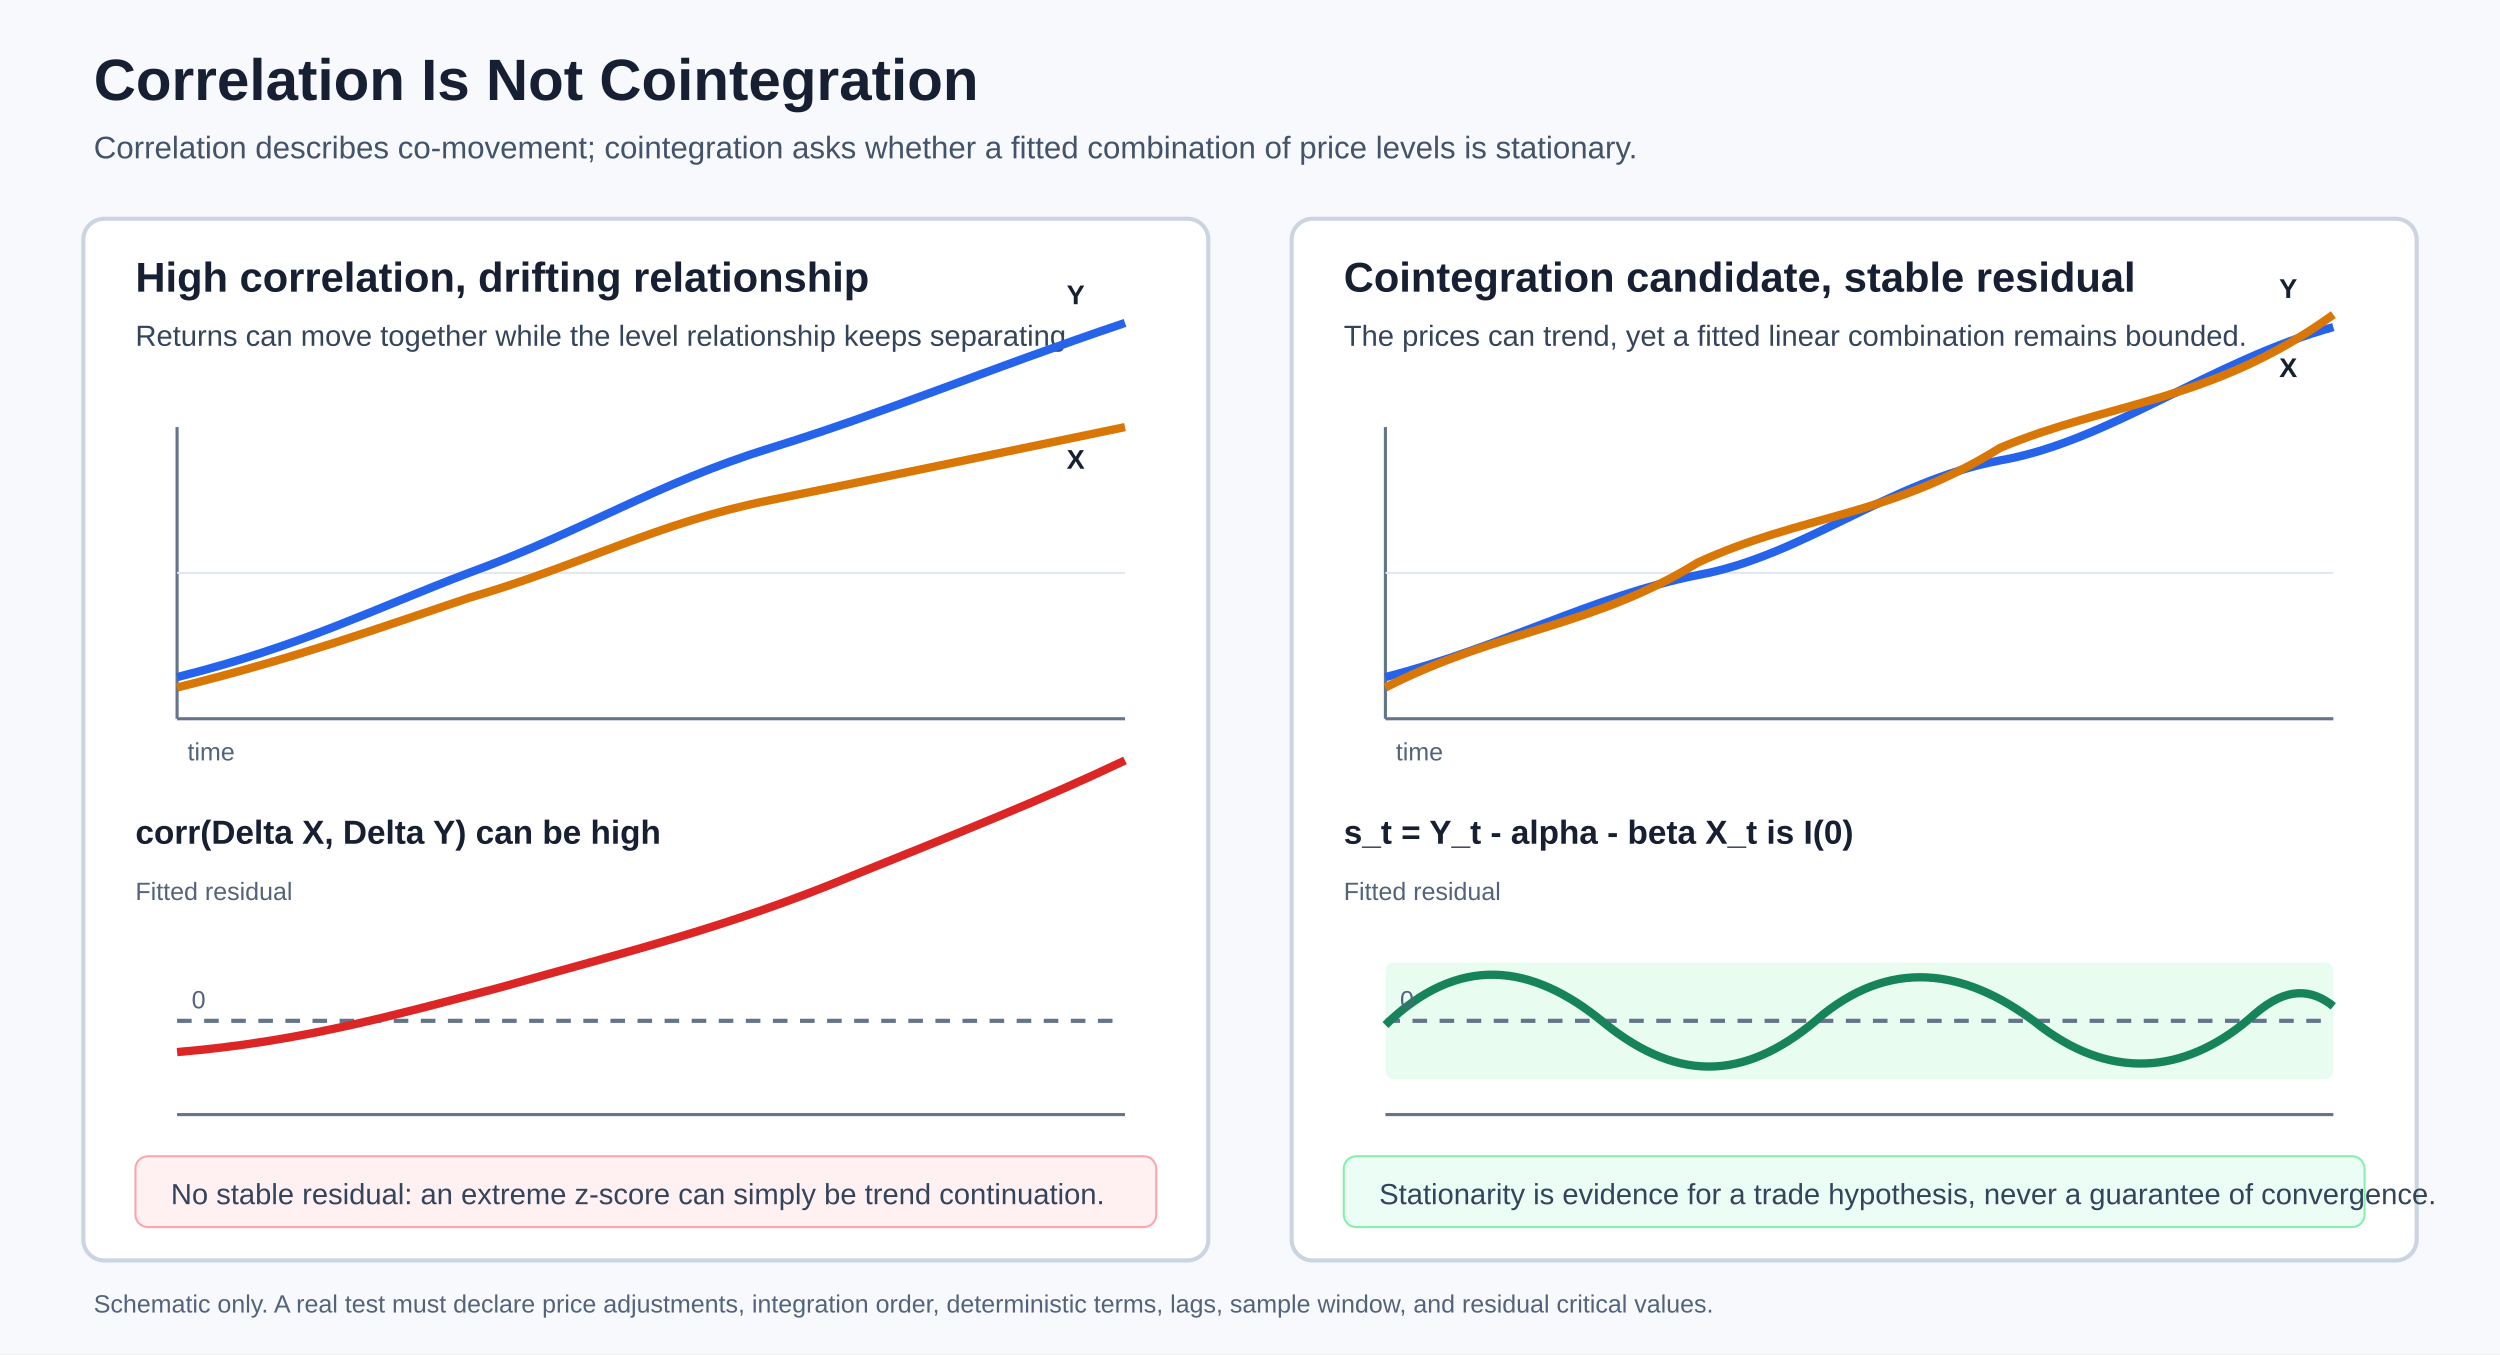
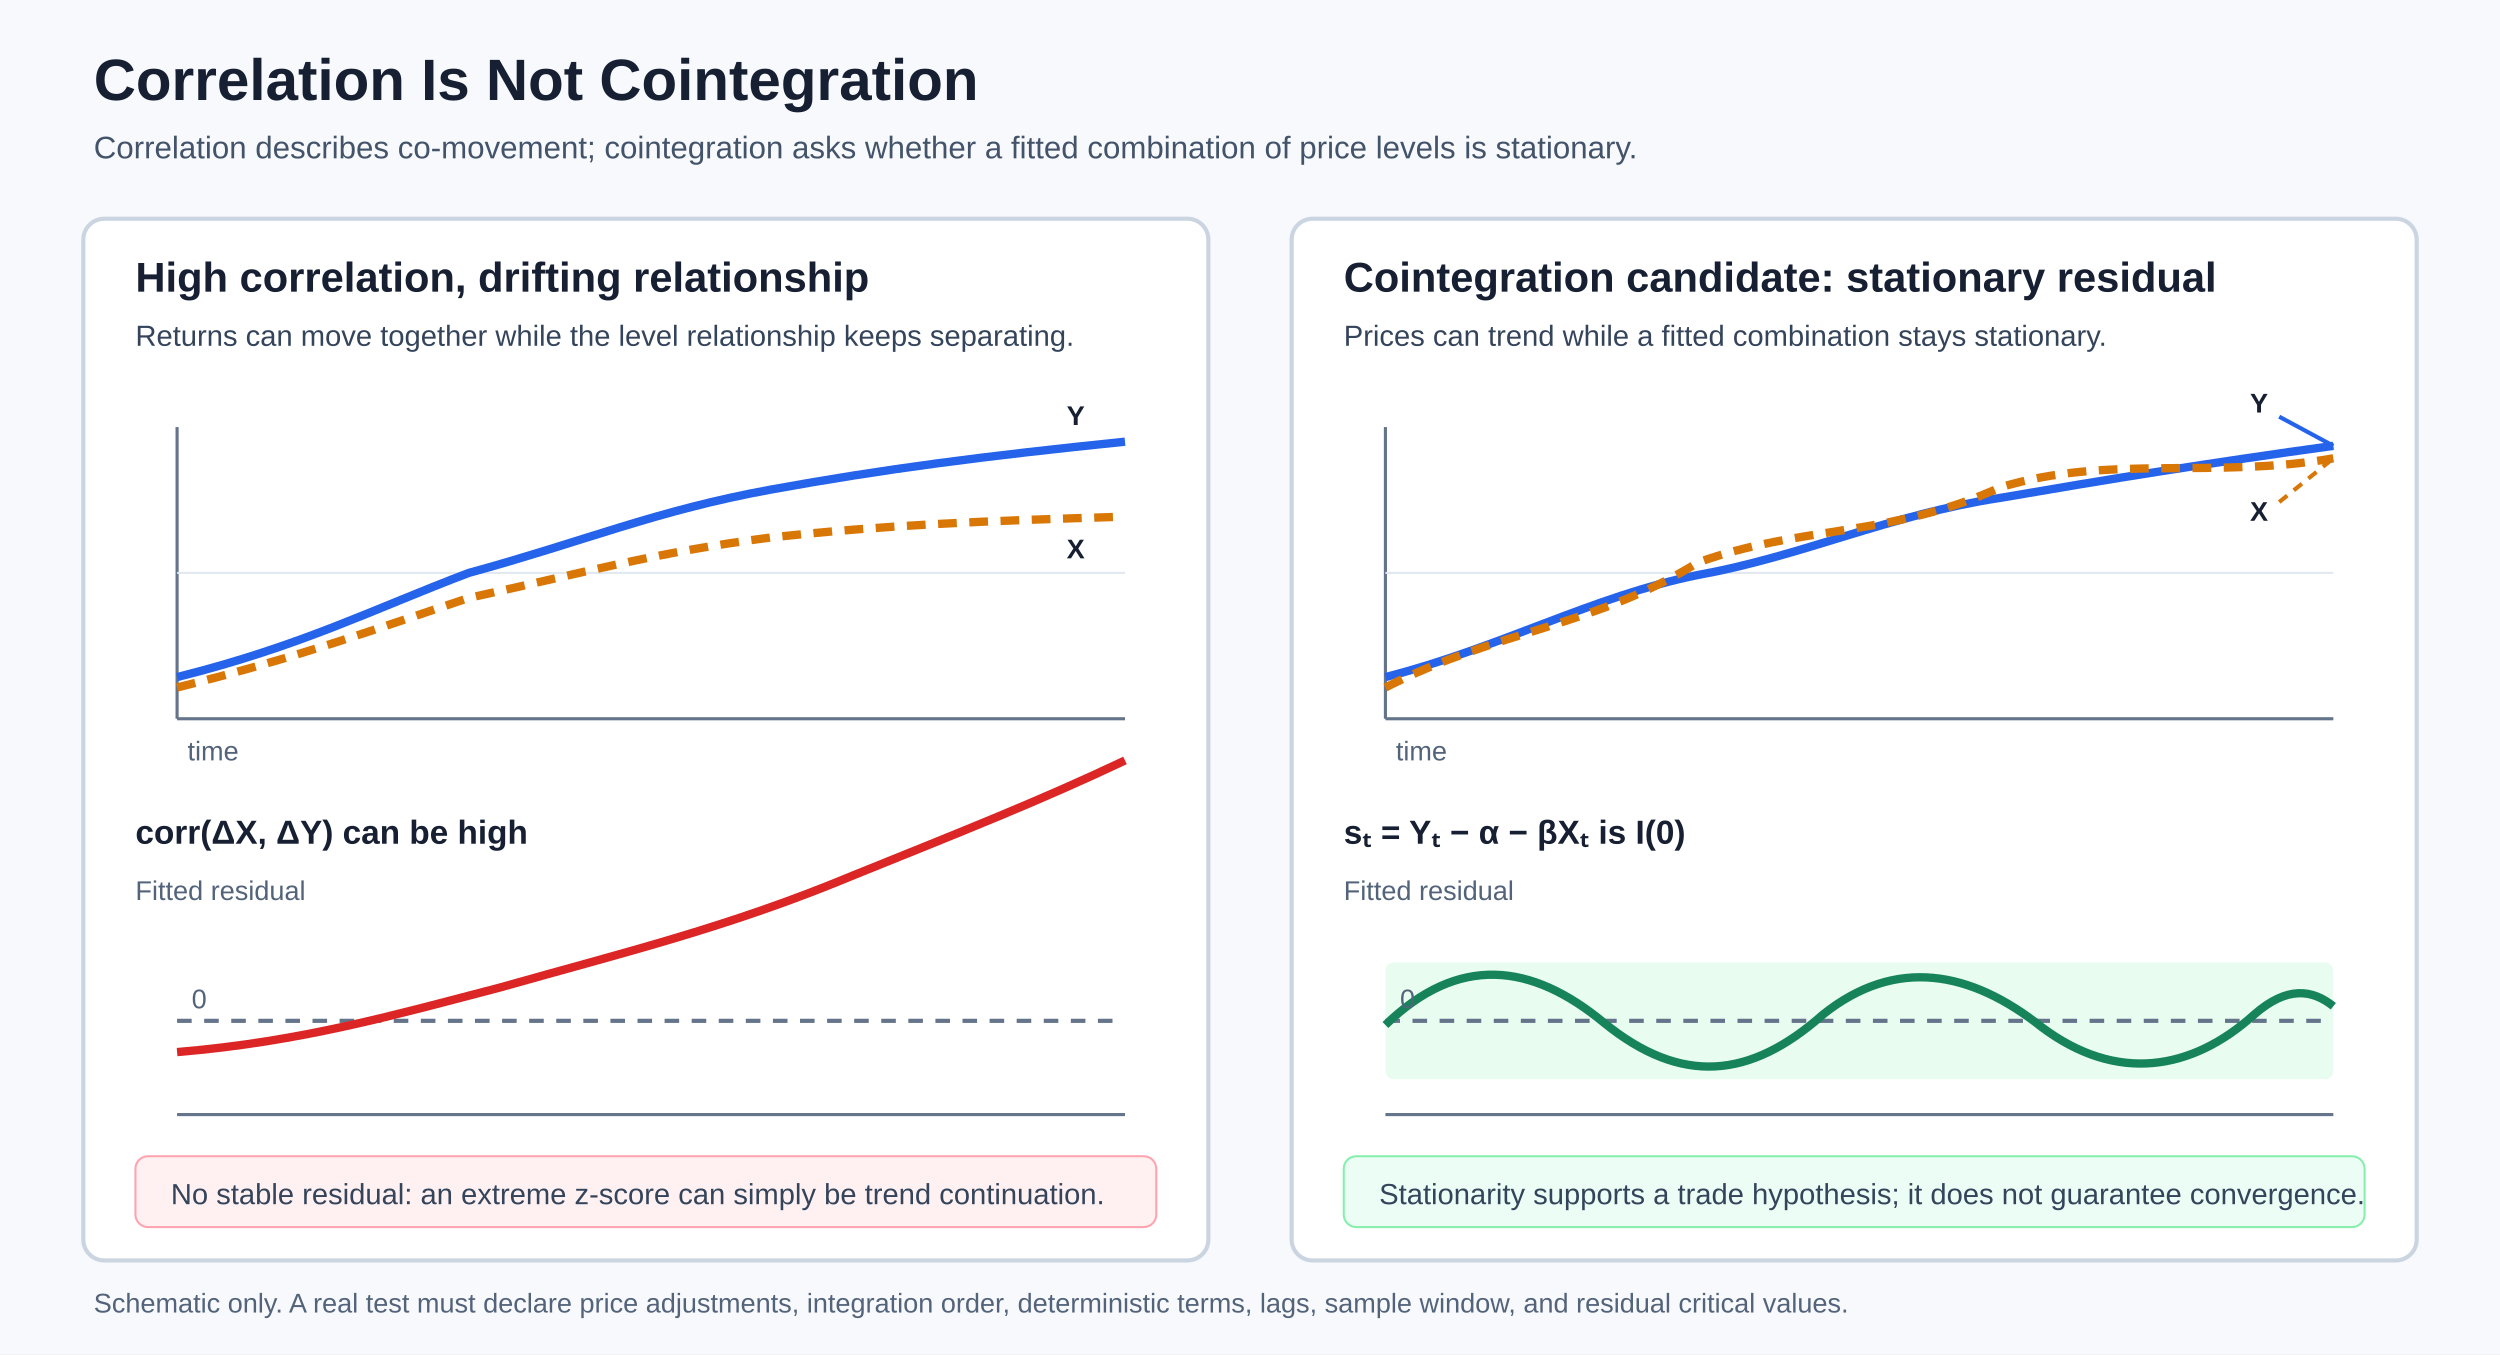
<svg xmlns="http://www.w3.org/2000/svg" width="1200" height="650" viewBox="0 0 1200 650" role="img" aria-labelledby="title desc">
  <defs>
    <style>
-       .bg{fill:#f7f9fc}.panel{fill:#fff;stroke:#cbd5e1;stroke-width:2}.title{font:bold 28px Arial,sans-serif;fill:#172033}.subtitle{font:15px Arial,sans-serif;fill:#43536a}.h{font:bold 20px Arial,sans-serif;fill:#172033}.body{font:14px Arial,sans-serif;fill:#34445b}.small{font:12px Arial,sans-serif;fill:#52637a}.formula{font:bold 16px Arial,sans-serif;fill:#172033}.axis{stroke:#64748b;stroke-width:1.5}.grid{stroke:#e2e8f0;stroke-width:1}.series1{fill:none;stroke:#2563eb;stroke-width:4}.series2{fill:none;stroke:#d97706;stroke-width:4}.drift{fill:none;stroke:#dc2626;stroke-width:4}.stable{fill:none;stroke:#16835b;stroke-width:4}.zero{stroke:#64748b;stroke-width:2;stroke-dasharray:7 6}.band{fill:#dcfce7;opacity:.65}.warn{fill:#fff1f2;stroke:#fda4af}.good{fill:#ecfdf5;stroke:#86efac}.label{font:bold 13px Arial,sans-serif;fill:#172033}
+       .bg{fill:#f7f9fc}.panel{fill:#fff;stroke:#cbd5e1;stroke-width:2}.title{font:bold 28px Arial,sans-serif;fill:#172033}.subtitle{font:15px Arial,sans-serif;fill:#43536a}.h{font:bold 20px Arial,sans-serif;fill:#172033}.body{font:14px Arial,sans-serif;fill:#34445b}.small{font:13px Arial,sans-serif;fill:#52637a}.formula{font:bold 16px Arial,sans-serif;fill:#172033}.axis{stroke:#64748b;stroke-width:1.5}.grid{stroke:#e2e8f0;stroke-width:1}.series1{fill:none;stroke:#2563eb;stroke-width:4}.series2{fill:none;stroke:#d97706;stroke-width:4;stroke-dasharray:9 6}.leader1{stroke:#2563eb;stroke-width:2}.leader2{stroke:#d97706;stroke-width:2;stroke-dasharray:5 4}.drift{fill:none;stroke:#dc2626;stroke-width:4}.stable{fill:none;stroke:#16835b;stroke-width:4}.zero{stroke:#64748b;stroke-width:2;stroke-dasharray:7 6}.band{fill:#dcfce7;opacity:.65}.warn{fill:#fff1f2;stroke:#fda4af}.good{fill:#ecfdf5;stroke:#86efac}.label{font:bold 13px Arial,sans-serif;fill:#172033}
    </style>
  </defs>
  <rect class="bg" width="1200" height="650" />
  <text class="title" x="45" y="48">Correlation Is Not Cointegration</text>
  <text class="subtitle" x="45" y="76">Correlation describes co-movement; cointegration asks whether a fitted combination of price levels is stationary.</text>
  <rect class="panel" x="40" y="105" width="540" height="500" rx="10" />
  <text class="h" x="65" y="140">High correlation, drifting relationship</text>
  <text class="body" x="65" y="166">Returns can move together while the level relationship keeps separating.</text>
  <line class="axis" x1="85" y1="345" x2="540" y2="345" />
  <line class="axis" x1="85" y1="345" x2="85" y2="205" />
  <line class="grid" x1="85" y1="275" x2="540" y2="275" />
-   <path class="series1" d="M85 325 C145 310 180 292 225 275 C280 255 315 232 370 215 C425 198 472 178 540 155" />
-   <path class="series2" d="M85 330 C145 315 180 302 225 287 C280 271 315 251 370 240 C425 229 472 219 540 205" />
-   <text class="label" x="512" y="146">Y</text>
-   <text class="label" x="512" y="225">X</text>
+   <path class="series1" d="M85 325 C145 310 180 292 225 275 C280 260 315 245 370 235 C425 225 472 219 540 212" />
+   <path class="series2" d="M85 330 C145 315 180 302 225 287 C280 275 315 265 370 258 C425 252 472 250 540 248" />
+   <text class="label" x="512" y="204">Y</text>
+   <text class="label" x="512" y="268">X</text>
  <text class="small" x="90" y="365">time</text>
-   <text class="formula" x="65" y="405">corr(Delta X, Delta Y) can be high</text>
+   <text class="formula" x="65" y="405">corr(ΔX, ΔY) can be high</text>
  <text class="small" x="65" y="432">Fitted residual</text>
  <line class="axis" x1="85" y1="535" x2="540" y2="535" />
  <line class="zero" x1="85" y1="490" x2="540" y2="490" />
  <path class="drift" d="M85 505 C145 500 190 487 240 474 C300 457 350 445 410 420 C462 399 500 384 540 365" />
  <text class="small" x="92" y="484">0</text>
  <rect class="warn" x="65" y="555" width="490" height="34" rx="6" />
  <text class="body" x="82" y="578">No stable residual: an extreme z-score can simply be trend continuation.</text>
  <rect class="panel" x="620" y="105" width="540" height="500" rx="10" />
-   <text class="h" x="645" y="140">Cointegration candidate, stable residual</text>
-   <text class="body" x="645" y="166">The prices can trend, yet a fitted linear combination remains bounded.</text>
+   <text class="h" x="645" y="140">Cointegration candidate: stationary residual</text>
+   <text class="body" x="645" y="166">Prices can trend while a fitted combination stays stationary.</text>
  <line class="axis" x1="665" y1="345" x2="1120" y2="345" />
  <line class="axis" x1="665" y1="345" x2="665" y2="205" />
  <line class="grid" x1="665" y1="275" x2="1120" y2="275" />
-   <path class="series1" d="M665 325 C720 311 765 286 815 276 C865 267 907 231 960 221 C1012 212 1062 173 1120 157" />
-   <path class="series2" d="M665 330 C720 302 765 301 815 270 C865 247 907 248 960 215 C1012 193 1062 193 1120 151" />
-   <text class="label" x="1094" y="143">Y</text>
-   <text class="label" x="1094" y="181">X</text>
+   <path class="series1" d="M665 325 C720 311 765 286 815 276 C865 267 907 247 960 239 C1012 230 1062 222 1120 214" />
+   <path class="series2" d="M665 330 C720 302 765 301 815 270 C865 252 907 258 960 234 C1012 218 1062 230 1120 220" />
+   <line class="leader1" x1="1094" y1="200" x2="1120" y2="214" />
+   <line class="leader2" x1="1094" y1="241" x2="1120" y2="220" />
+   <text class="label" x="1080" y="198">Y</text>
+   <text class="label" x="1080" y="250">X</text>
  <text class="small" x="670" y="365">time</text>
-   <text class="formula" x="645" y="405">s_t = Y_t - alpha - beta X_t is I(0)</text>
+   <text class="formula" x="645" y="405">sₜ = Yₜ − α − βXₜ is I(0)</text>
  <text class="small" x="645" y="432">Fitted residual</text>
  <rect class="band" x="665" y="462" width="455" height="56" rx="4" />
  <line class="axis" x1="665" y1="535" x2="1120" y2="535" />
  <line class="zero" x1="665" y1="490" x2="1120" y2="490" />
  <path class="stable" d="M665 492 C700 458 735 462 770 491 C807 521 840 518 875 487 C910 459 946 466 980 493 C1016 520 1052 514 1082 487 C1098 473 1110 475 1120 483" />
  <text class="small" x="672" y="484">0</text>
  <rect class="good" x="645" y="555" width="490" height="34" rx="6" />
-   <text class="body" x="662" y="578">Stationarity is evidence for a trade hypothesis, never a guarantee of convergence.</text>
+   <text class="body" x="662" y="578">Stationarity supports a trade hypothesis; it does not guarantee convergence.</text>
  <text class="small" x="45" y="630">Schematic only. A real test must declare price adjustments, integration order, deterministic terms, lags, sample window, and residual critical values.</text>
</svg>
